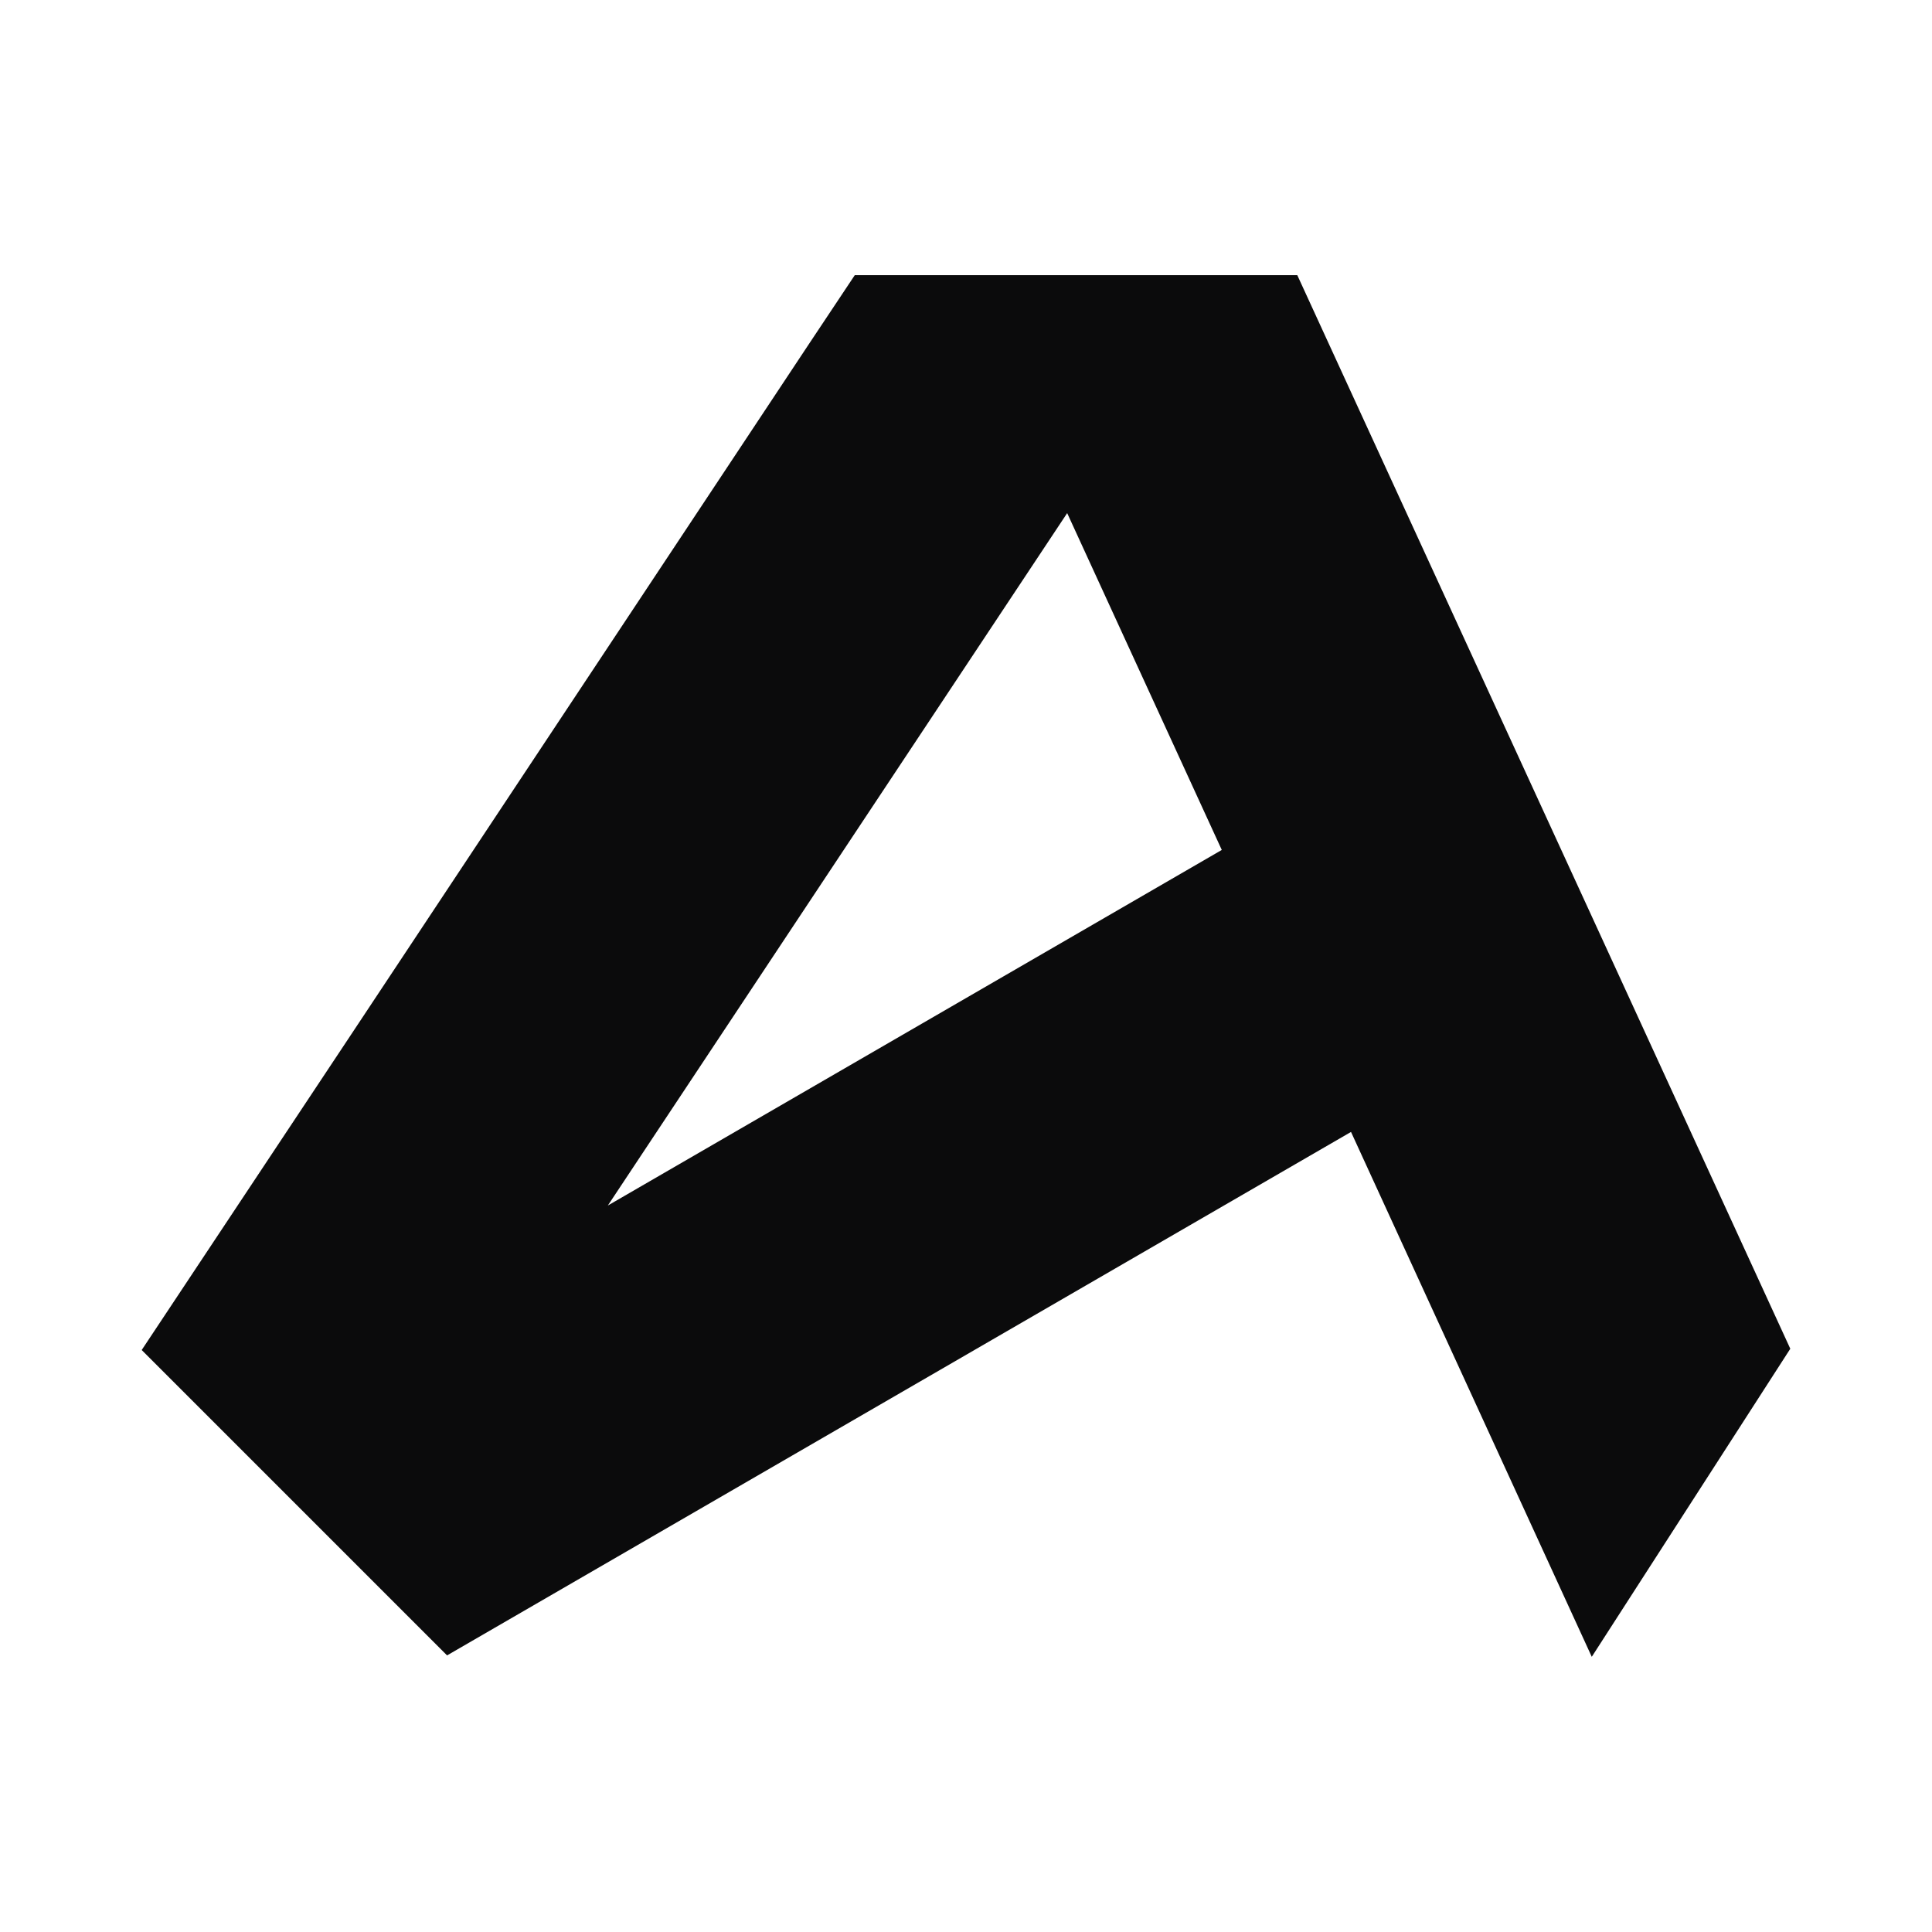
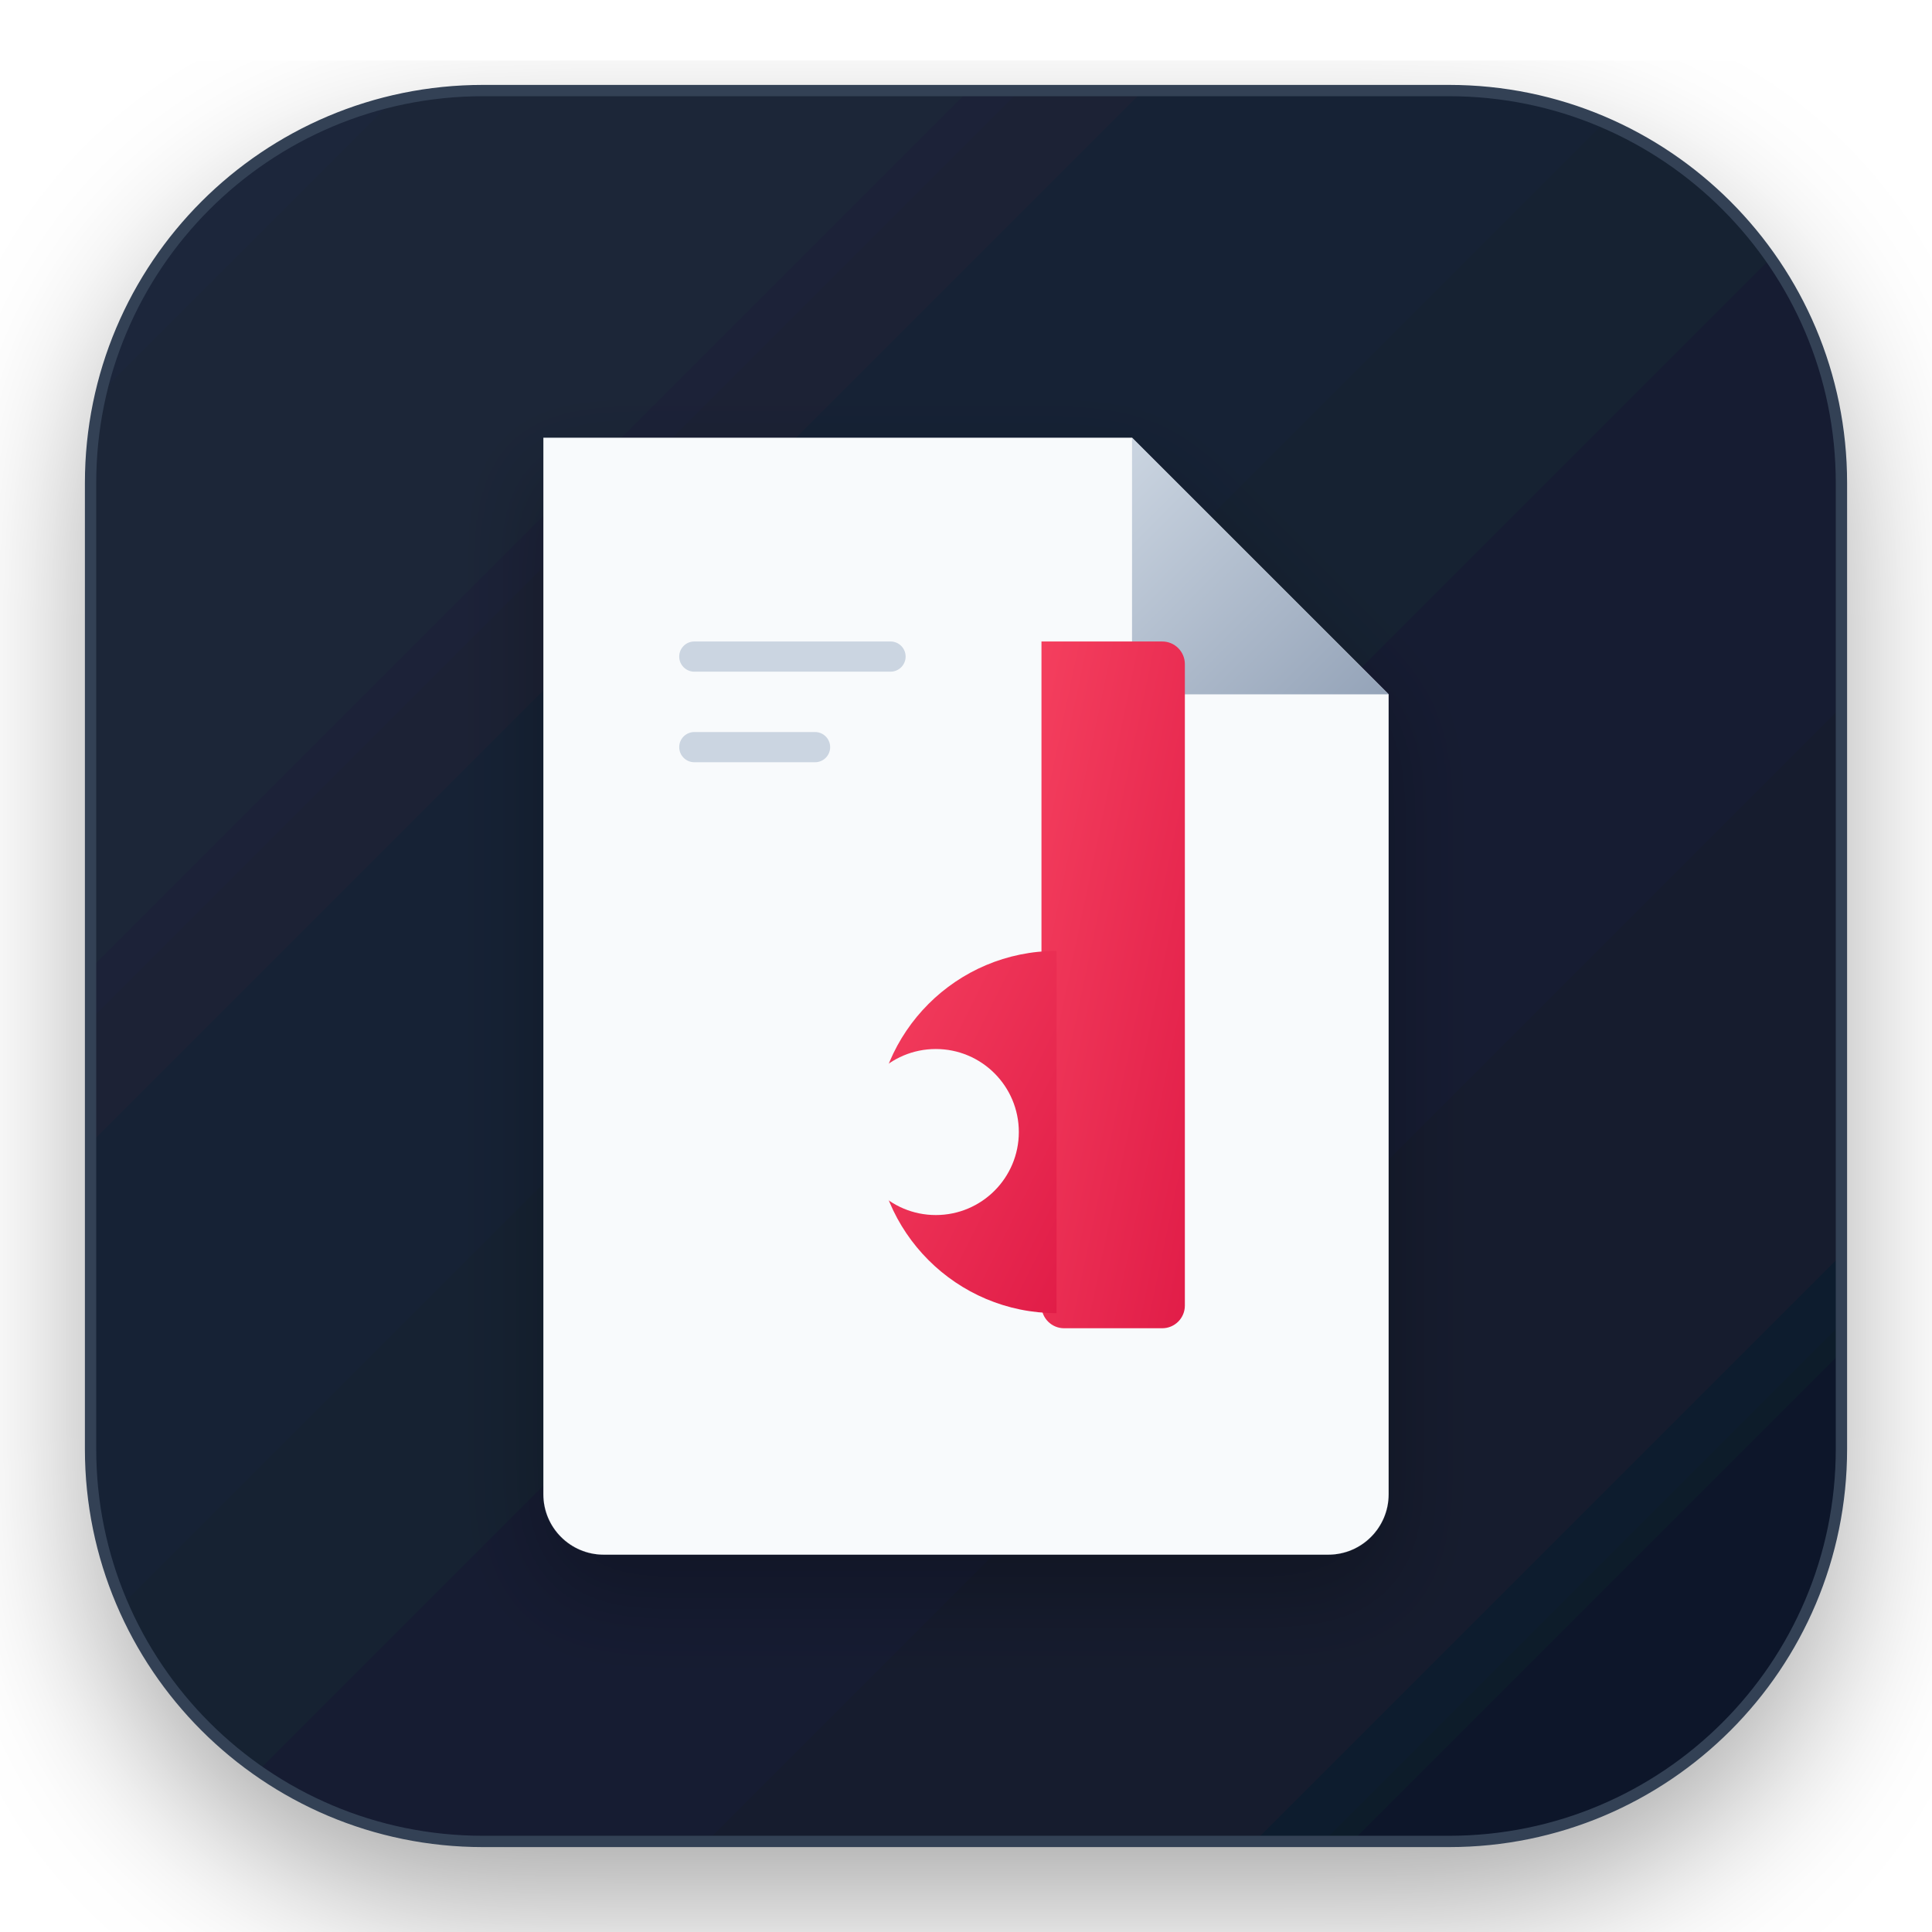
- <svg xmlns="http://www.w3.org/2000/svg" viewBox="-10 -19.42 136.34 136.34" role="img" aria-label="ArtCraft">
-   <path fill="#0b0b0c" d="M104.28,49.49L81.55,0h-31.23l-3.17,4.76L14.75,53.63,0,75.85l21.55,21.55,63.79-36.94,16.99,37.04,14.01-21.74-12.06-26.27ZM32.89,65.66l32.42-48.87,10.91,23.77-43.32,25.09Z" />
+ <svg xmlns="http://www.w3.org/2000/svg" viewBox="0 0 512 512" width="100%" height="100%">
+   <defs>
+     <linearGradient id="bgGrad" x1="0%" y1="0%" x2="100%" y2="100%">
+       <stop offset="0%" stop-color="#1E293B" />
+       <stop offset="100%" stop-color="#0F172A" />
+     </linearGradient>
+     <linearGradient id="accentGrad" x1="0%" y1="0%" x2="100%" y2="100%">
+       <stop offset="0%" stop-color="#F43F5E" />
+       <stop offset="100%" stop-color="#E11D48" />
+     </linearGradient>
+     <linearGradient id="foldGrad" x1="0%" y1="0%" x2="100%" y2="100%">
+       <stop offset="0%" stop-color="#CBD5E1" />
+       <stop offset="100%" stop-color="#94A3B8" />
+     </linearGradient>
+     <filter id="shadow" x="-10%" y="-10%" width="120%" height="120%">
+       <feDropShadow dx="0" dy="16" stdDeviation="20" flood-color="#000000" flood-opacity="0.35" />
+     </filter>
+     <filter id="docShadow" x="-20%" y="-20%" width="140%" height="140%">
+       <feDropShadow dx="0" dy="10" stdDeviation="12" flood-color="#000000" flood-opacity="0.25" />
+     </filter>
+   </defs>
+   <rect x="24" y="24" width="464" height="464" rx="104" fill="url(#bgGrad)" filter="url(#shadow)" />
+   <rect x="24" y="24" width="464" height="464" rx="104" fill="none" stroke="#334155" stroke-width="3" />
+   <g filter="url(#docShadow)">
+     <path d="M 144 116               L 300 116               L 368 184               L 368 396               A 16 16 0 0 1 352 412               L 160 412               A 16 16 0 0 1 144 396               Z" fill="#F8FAFC" />
+     <path d="M 300 116               L 300 172               A 12 12 0 0 0 312 184               L 368 184               Z" fill="url(#foldGrad)" />
+   </g>
+   <path d="M 276 170             L 308 170             A 6 6 0 0 1 314 176             L 314 346             A 6 6 0 0 1 308 352             L 282 352             A 6 6 0 0 1 276 346             Z" fill="url(#accentGrad)" />
+   <path d="M 280 252             A 48 48 0 1 0 280 348             Z" fill="url(#accentGrad)" />
+   <ellipse cx="248" cy="300" rx="22" ry="22" fill="#F8FAFC" />
+   <rect x="180" y="170" width="60" height="8" rx="4" fill="#CBD5E1" />
+   <rect x="180" y="194" width="40" height="8" rx="4" fill="#CBD5E1" />
</svg>
